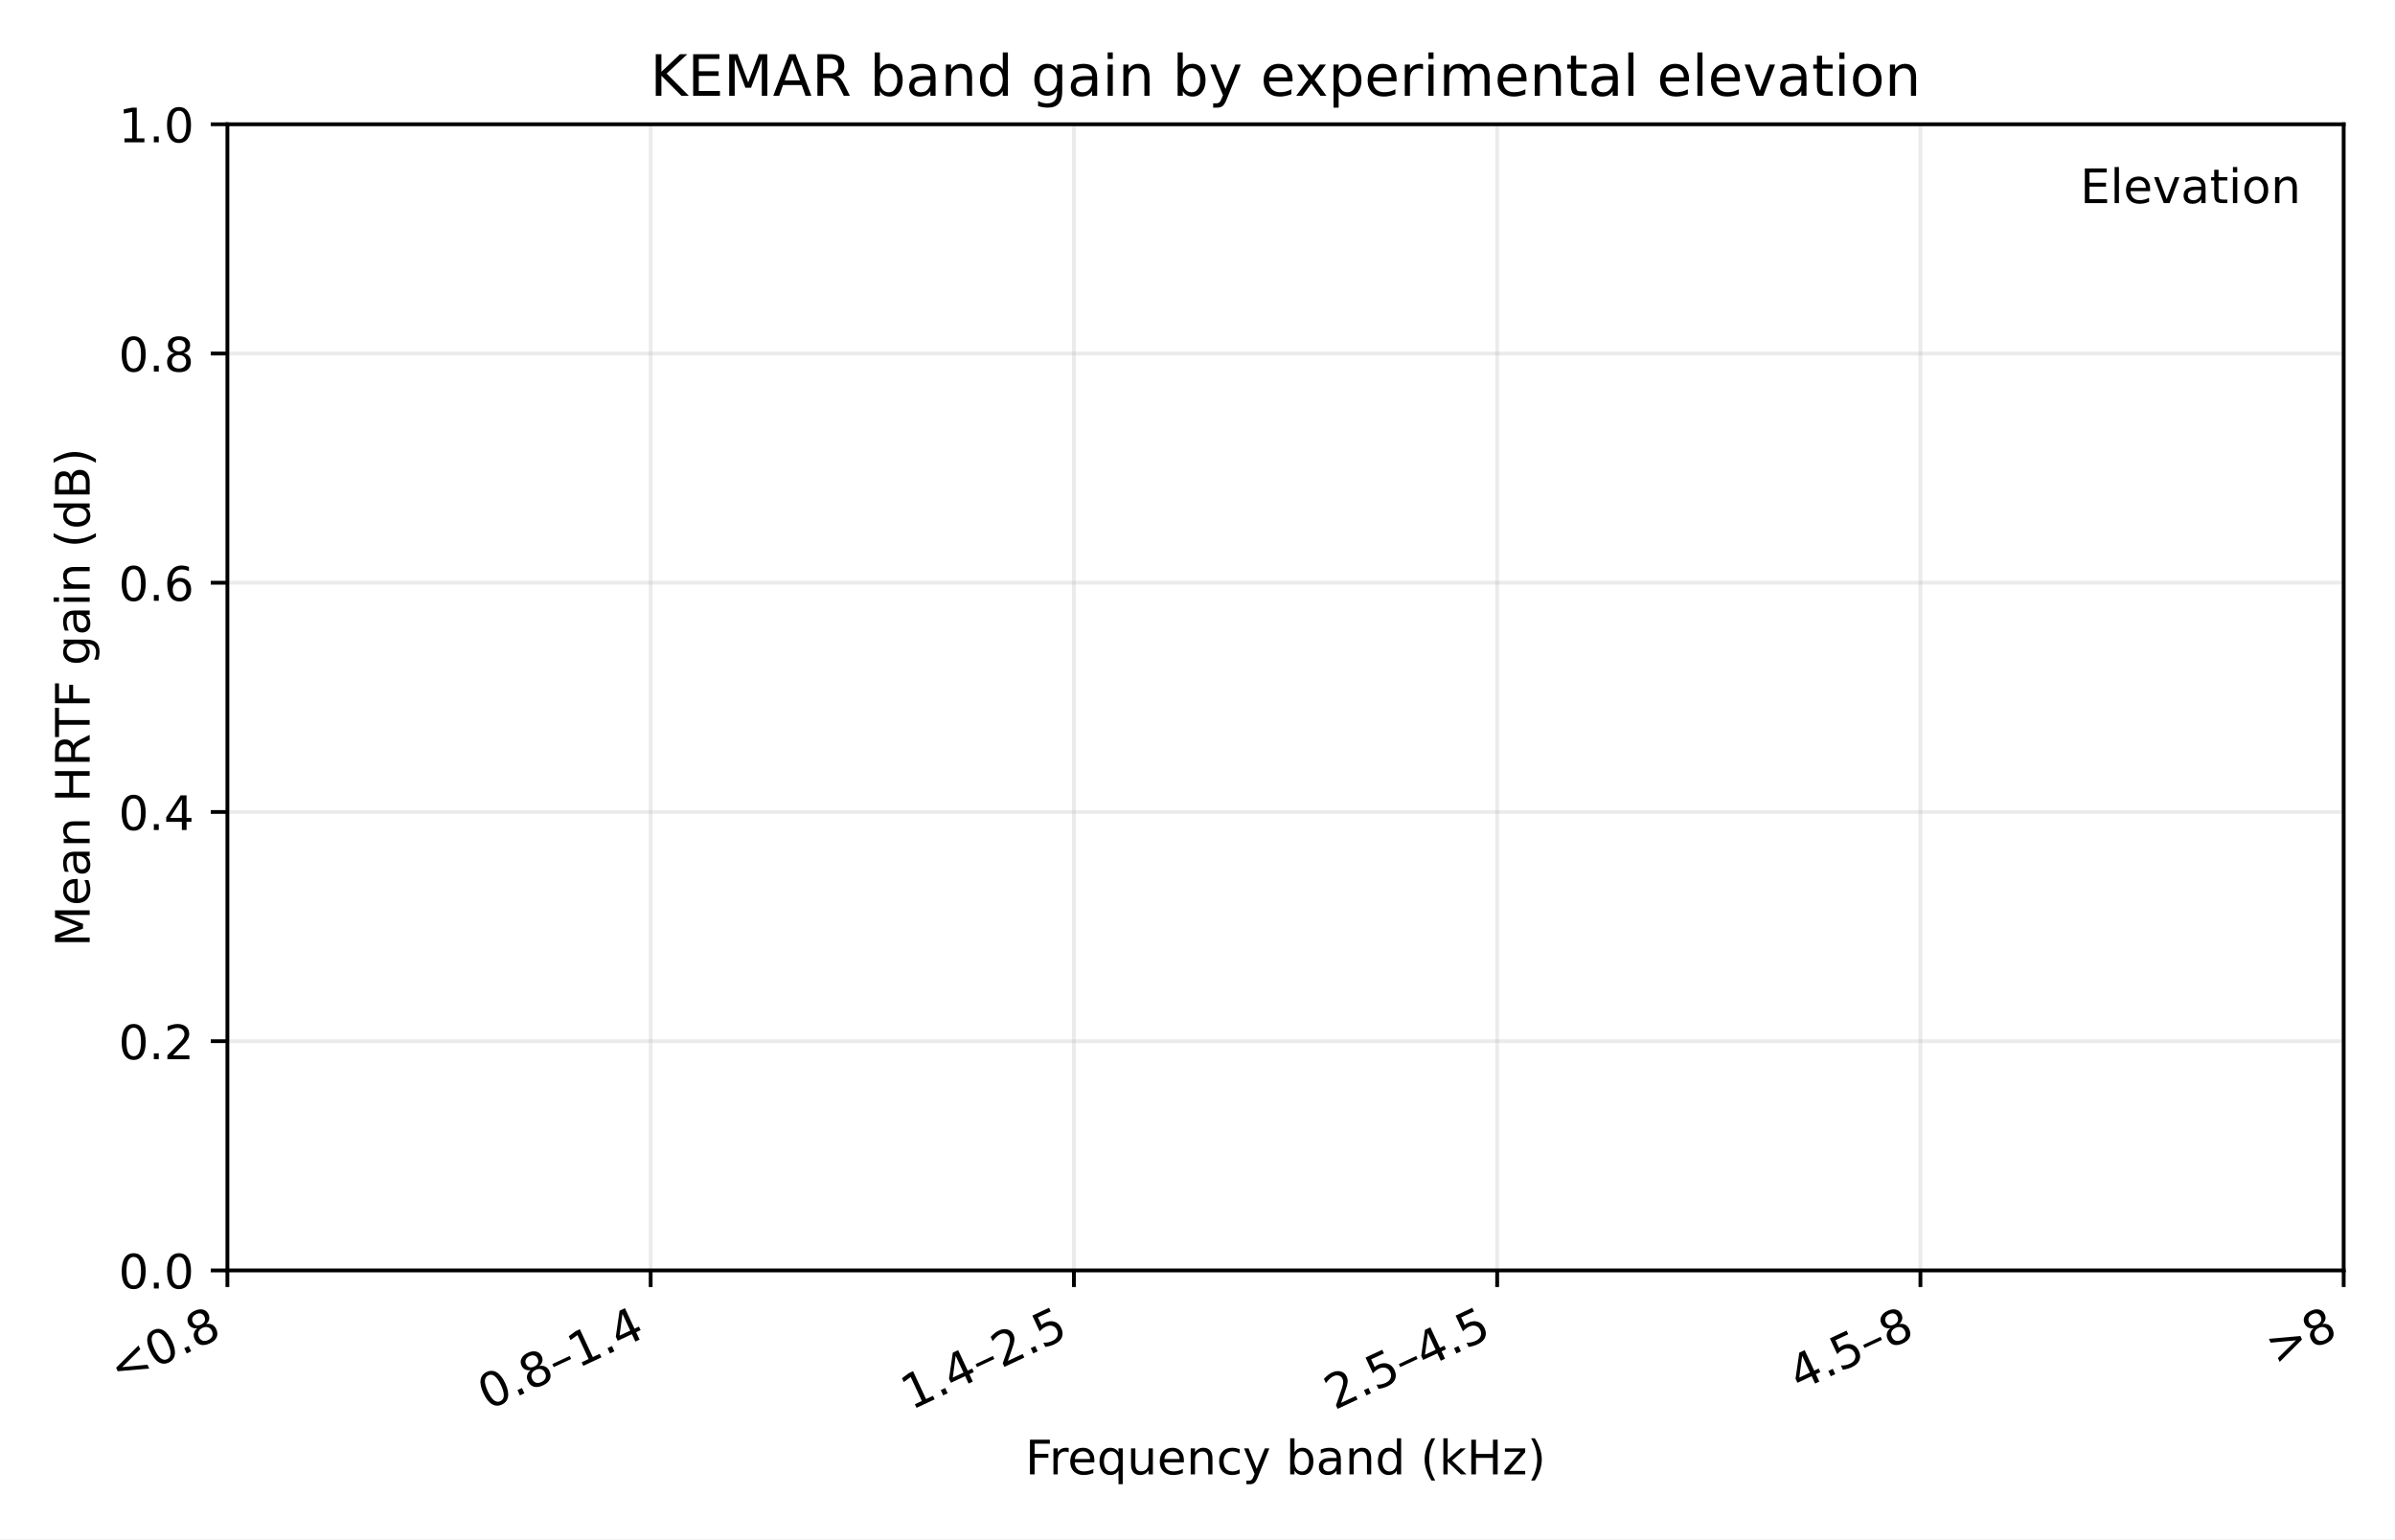
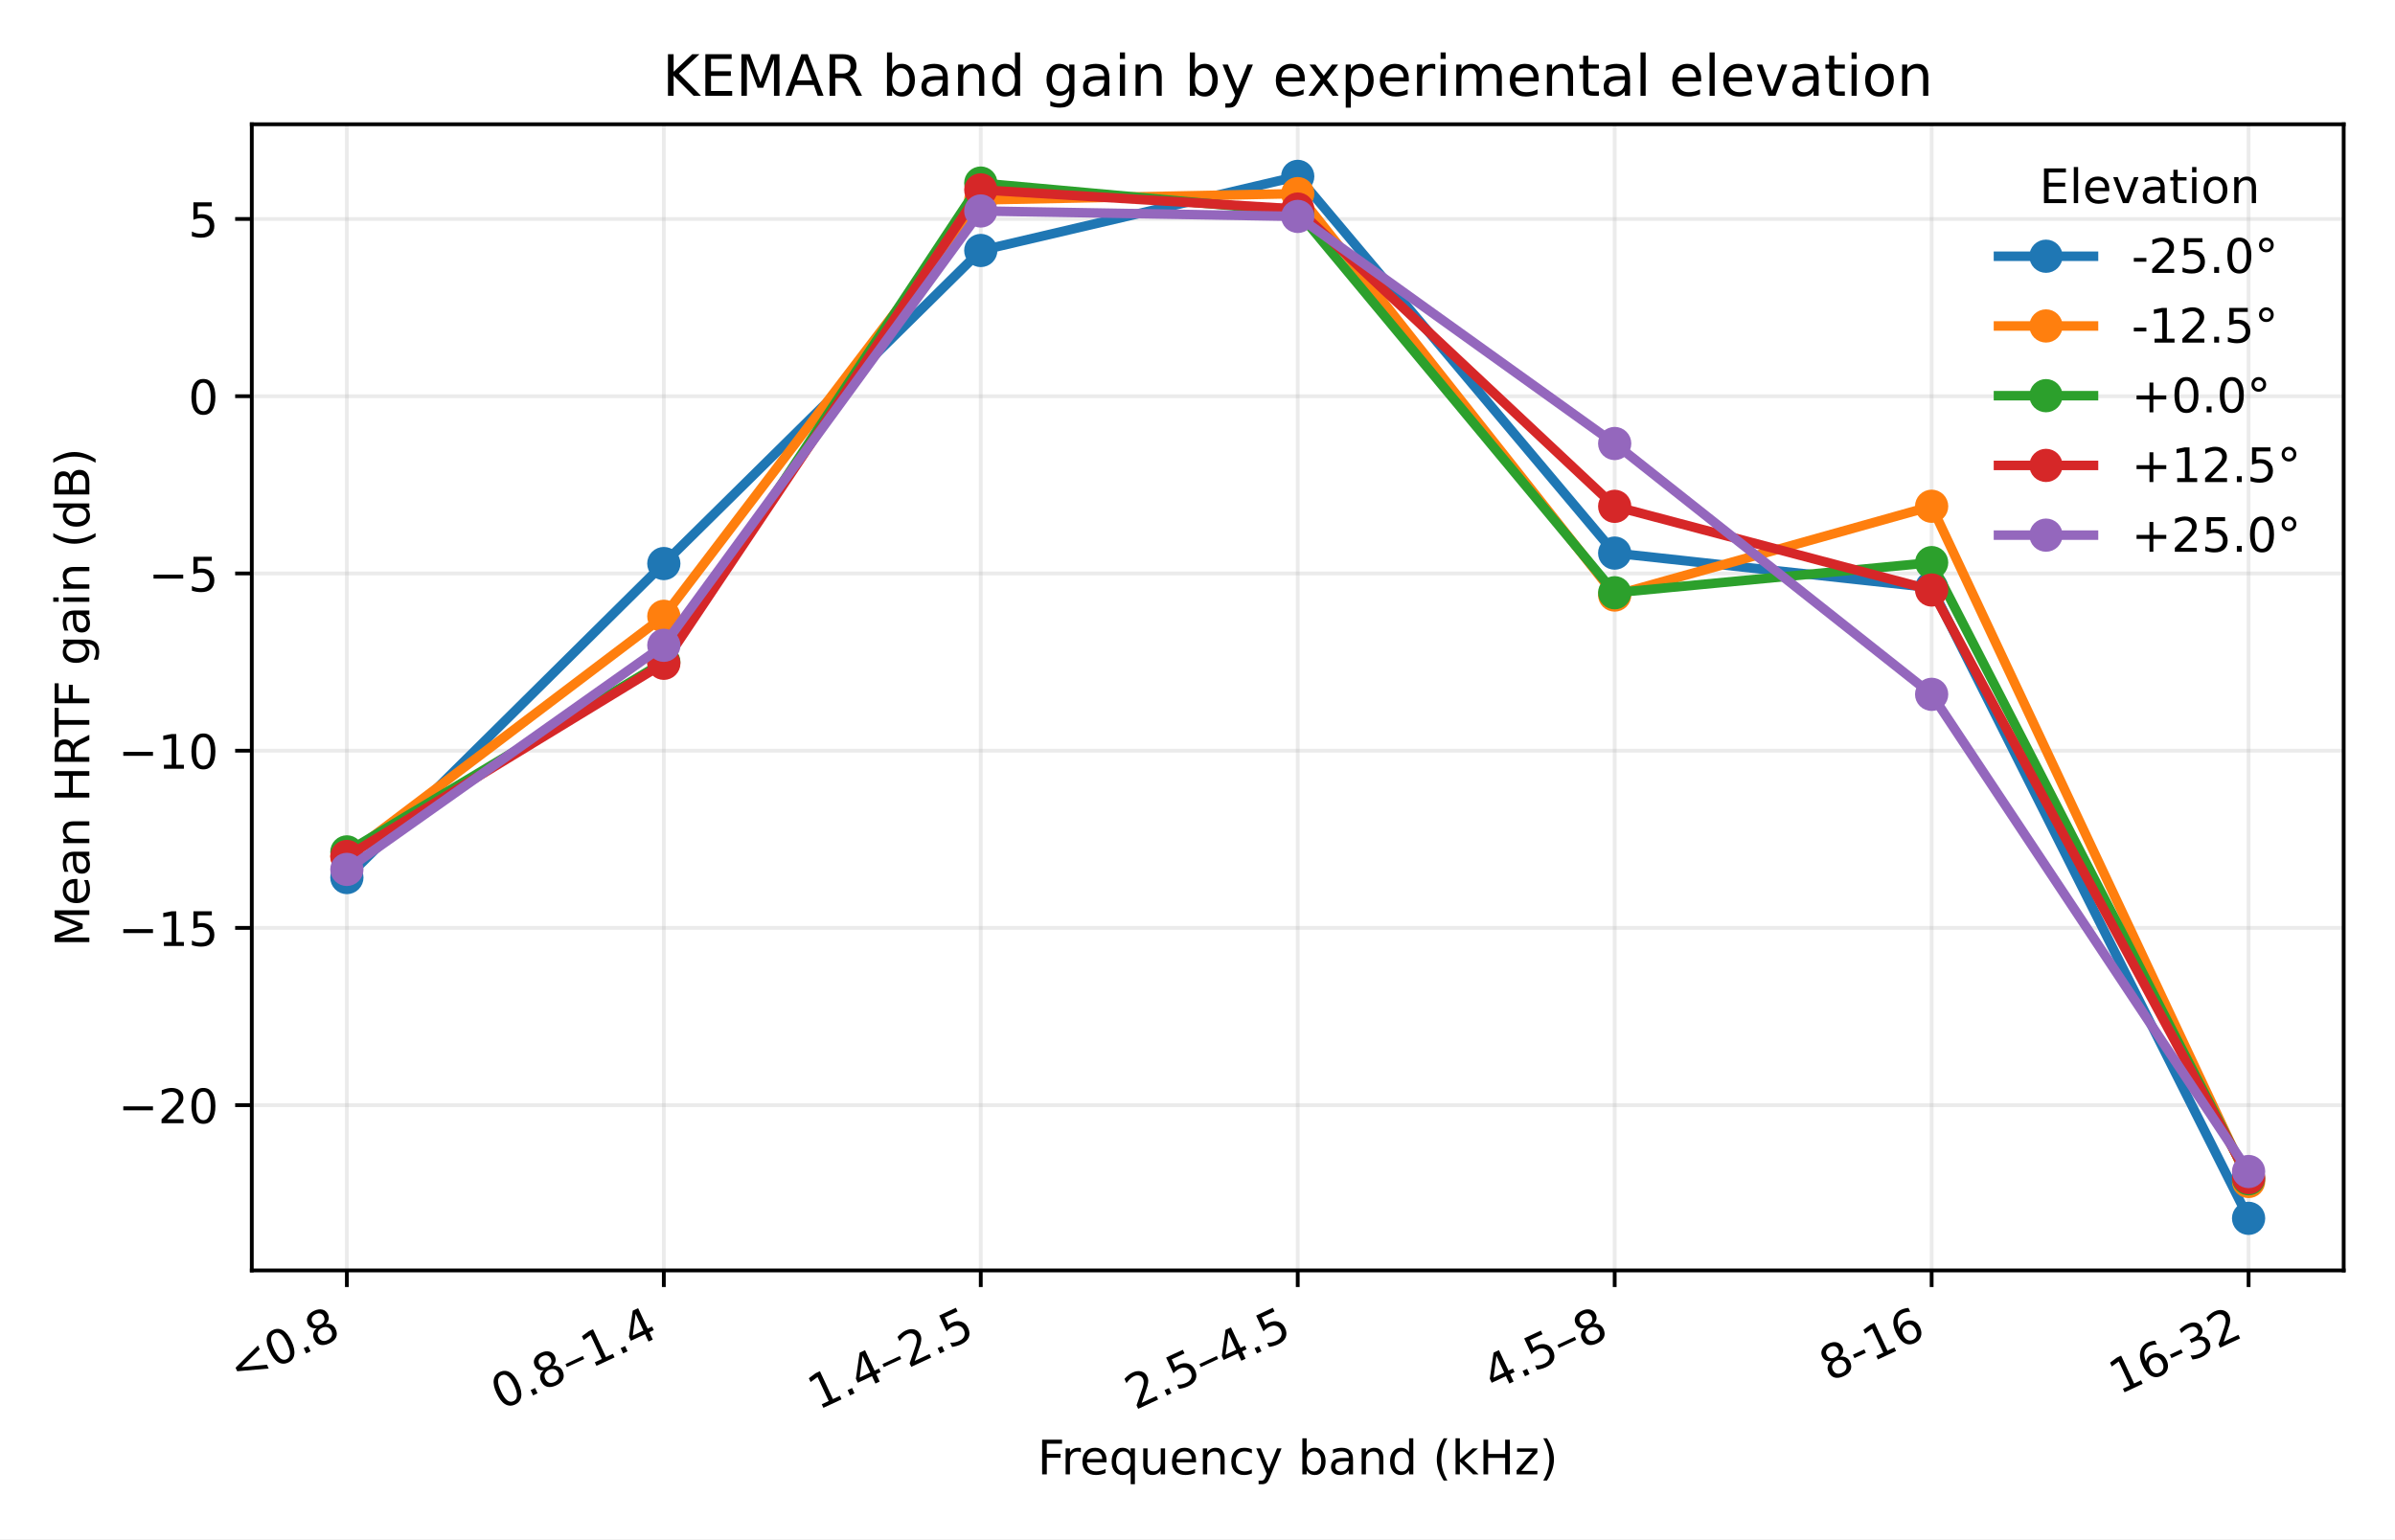
<svg xmlns="http://www.w3.org/2000/svg" xmlns:xlink="http://www.w3.org/1999/xlink" width="504pt" height="324pt" viewBox="0 0 504 324" version="1.1">
  <defs>
    <style type="text/css">*{stroke-linejoin: round; stroke-linecap: butt}</style>
  </defs>
  <g id="figure_1">
    <g id="patch_1">
      <path d="M 0 324  L 504 324  L 504 0  L 0 0  z " style="fill: #ffffff" />
    </g>
    <g id="axes_1">
      <g id="patch_2">
-         <path d="M 47.855 267.428  L 493.2 267.428  L 493.2 26.16  L 47.855 26.16  z " style="fill: #ffffff" />
+         <path d="M 52.985 267.428  L 493.2 267.428  L 493.2 26.16  L 52.985 26.16  z " style="fill: #ffffff" />
      </g>
      <g id="matplotlib.axis_1">
        <g id="xtick_1">
          <g id="line2d_1">
-             <path d="M 47.855 267.428  L 47.855 26.16  " clip-path="url(#pac6cf9b615)" style="fill: none; stroke: #b0b0b0; stroke-opacity: 0.25; stroke-width: 0.8; stroke-linecap: square" />
+             <path d="M 72.995 267.428  L 72.995 26.16  " clip-path="url(#pc856212faf)" style="fill: none; stroke: #b0b0b0; stroke-opacity: 0.25; stroke-width: 0.8; stroke-linecap: square" />
          </g>
          <g id="line2d_2">
            <defs>
-               <path id="me523d41c2f" d="M 0 0  L 0 3.5  " style="stroke: #000000; stroke-width: 0.8" />
+               <path id="m1e1ac21ff1" d="M 0 0  L 0 3.5  " style="stroke: #000000; stroke-width: 0.8" />
            </defs>
            <g>
-               <use xlink:href="#me523d41c2f" x="47.855" y="267.428" style="stroke: #000000; stroke-width: 0.8" />
+               <use xlink:href="#m1e1ac21ff1" x="72.995" y="267.428" style="stroke: #000000; stroke-width: 0.8" />
            </g>
          </g>
          <g id="text_1">
-             <text style="font: 10px 'DejaVu Sans', 'Bitstream Vera Sans', 'Computer Modern Sans Serif', 'Lucida Grande', 'Verdana', 'Geneva', 'Lucid', 'Arial', 'Helvetica', 'Avant Garde', sans-serif" transform="translate(24.96838 291.5767) rotate(-25)">&lt;0.8</text>
+             <text style="font: 10px 'DejaVu Sans', 'Bitstream Vera Sans', 'Computer Modern Sans Serif', 'Lucida Grande', 'Verdana', 'Geneva', 'Lucid', 'Arial', 'Helvetica', 'Avant Garde', sans-serif" transform="translate(50.10816 291.5767) rotate(-25)">&lt;0.8</text>
          </g>
        </g>
        <g id="xtick_2">
          <g id="line2d_3">
-             <path d="M 136.924 267.428  L 136.924 26.16  " clip-path="url(#pac6cf9b615)" style="fill: none; stroke: #b0b0b0; stroke-opacity: 0.25; stroke-width: 0.8; stroke-linecap: square" />
+             <path d="M 139.694 267.428  L 139.694 26.16  " clip-path="url(#pc856212faf)" style="fill: none; stroke: #b0b0b0; stroke-opacity: 0.25; stroke-width: 0.8; stroke-linecap: square" />
          </g>
          <g id="line2d_4">
            <g>
-               <use xlink:href="#me523d41c2f" x="136.924" y="267.428" style="stroke: #000000; stroke-width: 0.8" />
+               <use xlink:href="#m1e1ac21ff1" x="139.694" y="267.428" style="stroke: #000000; stroke-width: 0.8" />
            </g>
          </g>
          <g id="text_2">
-             <text style="font: 10px 'DejaVu Sans', 'Bitstream Vera Sans', 'Computer Modern Sans Serif', 'Lucida Grande', 'Verdana', 'Geneva', 'Lucid', 'Arial', 'Helvetica', 'Avant Garde', sans-serif" transform="translate(102.6873 296.8694) rotate(-25)">0.8–1.4</text>
+             <text style="font: 10px 'DejaVu Sans', 'Bitstream Vera Sans', 'Computer Modern Sans Serif', 'Lucida Grande', 'Verdana', 'Geneva', 'Lucid', 'Arial', 'Helvetica', 'Avant Garde', sans-serif" transform="translate(105.4573 296.8694) rotate(-25)">0.8–1.4</text>
          </g>
        </g>
        <g id="xtick_3">
          <g id="line2d_5">
-             <path d="M 225.993 267.428  L 225.993 26.16  " clip-path="url(#pac6cf9b615)" style="fill: none; stroke: #b0b0b0; stroke-opacity: 0.25; stroke-width: 0.8; stroke-linecap: square" />
+             <path d="M 206.393 267.428  L 206.393 26.16  " clip-path="url(#pc856212faf)" style="fill: none; stroke: #b0b0b0; stroke-opacity: 0.25; stroke-width: 0.8; stroke-linecap: square" />
          </g>
          <g id="line2d_6">
            <g>
-               <use xlink:href="#me523d41c2f" x="225.993" y="267.428" style="stroke: #000000; stroke-width: 0.8" />
+               <use xlink:href="#m1e1ac21ff1" x="206.393" y="267.428" style="stroke: #000000; stroke-width: 0.8" />
            </g>
          </g>
          <g id="text_3">
-             <text style="font: 10px 'DejaVu Sans', 'Bitstream Vera Sans', 'Computer Modern Sans Serif', 'Lucida Grande', 'Verdana', 'Geneva', 'Lucid', 'Arial', 'Helvetica', 'Avant Garde', sans-serif" transform="translate(191.7563 296.8694) rotate(-25)">1.4–2.5</text>
+             <text style="font: 10px 'DejaVu Sans', 'Bitstream Vera Sans', 'Computer Modern Sans Serif', 'Lucida Grande', 'Verdana', 'Geneva', 'Lucid', 'Arial', 'Helvetica', 'Avant Garde', sans-serif" transform="translate(172.1566 296.8694) rotate(-25)">1.4–2.5</text>
          </g>
        </g>
        <g id="xtick_4">
          <g id="line2d_7">
-             <path d="M 315.062 267.428  L 315.062 26.16  " clip-path="url(#pac6cf9b615)" style="fill: none; stroke: #b0b0b0; stroke-opacity: 0.25; stroke-width: 0.8; stroke-linecap: square" />
+             <path d="M 273.092 267.428  L 273.092 26.16  " clip-path="url(#pc856212faf)" style="fill: none; stroke: #b0b0b0; stroke-opacity: 0.25; stroke-width: 0.8; stroke-linecap: square" />
          </g>
          <g id="line2d_8">
            <g>
-               <use xlink:href="#me523d41c2f" x="315.062" y="267.428" style="stroke: #000000; stroke-width: 0.8" />
+               <use xlink:href="#m1e1ac21ff1" x="273.092" y="267.428" style="stroke: #000000; stroke-width: 0.8" />
            </g>
          </g>
          <g id="text_4">
-             <text style="font: 10px 'DejaVu Sans', 'Bitstream Vera Sans', 'Computer Modern Sans Serif', 'Lucida Grande', 'Verdana', 'Geneva', 'Lucid', 'Arial', 'Helvetica', 'Avant Garde', sans-serif" transform="translate(280.8253 296.8694) rotate(-25)">2.5–4.5</text>
+             <text style="font: 10px 'DejaVu Sans', 'Bitstream Vera Sans', 'Computer Modern Sans Serif', 'Lucida Grande', 'Verdana', 'Geneva', 'Lucid', 'Arial', 'Helvetica', 'Avant Garde', sans-serif" transform="translate(238.8558 296.8694) rotate(-25)">2.5–4.5</text>
          </g>
        </g>
        <g id="xtick_5">
          <g id="line2d_9">
-             <path d="M 404.131 267.428  L 404.131 26.16  " clip-path="url(#pac6cf9b615)" style="fill: none; stroke: #b0b0b0; stroke-opacity: 0.25; stroke-width: 0.8; stroke-linecap: square" />
+             <path d="M 339.792 267.428  L 339.792 26.16  " clip-path="url(#pc856212faf)" style="fill: none; stroke: #b0b0b0; stroke-opacity: 0.25; stroke-width: 0.8; stroke-linecap: square" />
          </g>
          <g id="line2d_10">
            <g>
-               <use xlink:href="#me523d41c2f" x="404.131" y="267.428" style="stroke: #000000; stroke-width: 0.8" />
+               <use xlink:href="#m1e1ac21ff1" x="339.792" y="267.428" style="stroke: #000000; stroke-width: 0.8" />
            </g>
          </g>
          <g id="text_5">
-             <text style="font: 10px 'DejaVu Sans', 'Bitstream Vera Sans', 'Computer Modern Sans Serif', 'Lucida Grande', 'Verdana', 'Geneva', 'Lucid', 'Arial', 'Helvetica', 'Avant Garde', sans-serif" transform="translate(378.541 292.8373) rotate(-25)">4.5–8</text>
+             <text style="font: 10px 'DejaVu Sans', 'Bitstream Vera Sans', 'Computer Modern Sans Serif', 'Lucida Grande', 'Verdana', 'Geneva', 'Lucid', 'Arial', 'Helvetica', 'Avant Garde', sans-serif" transform="translate(314.2018 292.8373) rotate(-25)">4.5–8</text>
          </g>
        </g>
        <g id="xtick_6">
          <g id="line2d_11">
-             <path d="M 493.2 267.428  L 493.2 26.16  " clip-path="url(#pac6cf9b615)" style="fill: none; stroke: #b0b0b0; stroke-opacity: 0.25; stroke-width: 0.8; stroke-linecap: square" />
+             <path d="M 406.491 267.428  L 406.491 26.16  " clip-path="url(#pc856212faf)" style="fill: none; stroke: #b0b0b0; stroke-opacity: 0.25; stroke-width: 0.8; stroke-linecap: square" />
          </g>
          <g id="line2d_12">
            <g>
-               <use xlink:href="#me523d41c2f" x="493.2" y="267.428" style="stroke: #000000; stroke-width: 0.8" />
+               <use xlink:href="#m1e1ac21ff1" x="406.491" y="267.428" style="stroke: #000000; stroke-width: 0.8" />
            </g>
          </g>
          <g id="text_6">
-             <text style="font: 10px 'DejaVu Sans', 'Bitstream Vera Sans', 'Computer Modern Sans Serif', 'Lucida Grande', 'Verdana', 'Geneva', 'Lucid', 'Arial', 'Helvetica', 'Avant Garde', sans-serif" transform="translate(478.9601 287.5447) rotate(-25)">&gt;8</text>
-           </g>
-         </g>
-         <g id="text_7">
-           <text style="font: 10px 'DejaVu Sans', 'Bitstream Vera Sans', 'Computer Modern Sans Serif', 'Lucida Grande', 'Verdana', 'Geneva', 'Lucid', 'Arial', 'Helvetica', 'Avant Garde', sans-serif; text-anchor: middle" x="270.527" y="310.353" transform="rotate(-0 270.5275 310.3526)">Frequency band (kHz)</text>
+             <text style="font: 10px 'DejaVu Sans', 'Bitstream Vera Sans', 'Computer Modern Sans Serif', 'Lucida Grande', 'Verdana', 'Geneva', 'Lucid', 'Arial', 'Helvetica', 'Avant Garde', sans-serif" transform="translate(385.0431 290.9058) rotate(-25)">8-16</text>
+           </g>
+         </g>
+         <g id="xtick_7">
+           <g id="line2d_13">
+             <path d="M 473.19 267.428  L 473.19 26.16  " clip-path="url(#pc856212faf)" style="fill: none; stroke: #b0b0b0; stroke-opacity: 0.25; stroke-width: 0.8; stroke-linecap: square" />
+           </g>
+           <g id="line2d_14">
+             <g>
+               <use xlink:href="#m1e1ac21ff1" x="473.19" y="267.428" style="stroke: #000000; stroke-width: 0.8" />
+             </g>
+           </g>
+           <g id="text_7">
+             <text style="font: 10px 'DejaVu Sans', 'Bitstream Vera Sans', 'Computer Modern Sans Serif', 'Lucida Grande', 'Verdana', 'Geneva', 'Lucid', 'Arial', 'Helvetica', 'Avant Garde', sans-serif" transform="translate(445.976 293.5947) rotate(-25)">16-32</text>
+           </g>
+         </g>
+         <g id="text_8">
+           <text style="font: 10px 'DejaVu Sans', 'Bitstream Vera Sans', 'Computer Modern Sans Serif', 'Lucida Grande', 'Verdana', 'Geneva', 'Lucid', 'Arial', 'Helvetica', 'Avant Garde', sans-serif; text-anchor: middle" x="273.092" y="310.353" transform="rotate(-0 273.0925 310.3526)">Frequency band (kHz)</text>
        </g>
      </g>
      <g id="matplotlib.axis_2">
        <g id="ytick_1">
-           <g id="line2d_13">
-             <path d="M 47.855 267.428  L 493.2 267.428  " clip-path="url(#pac6cf9b615)" style="fill: none; stroke: #b0b0b0; stroke-opacity: 0.25; stroke-width: 0.8; stroke-linecap: square" />
-           </g>
-           <g id="line2d_14">
+           <g id="line2d_15">
+             <path d="M 52.985 232.634  L 493.2 232.634  " clip-path="url(#pc856212faf)" style="fill: none; stroke: #b0b0b0; stroke-opacity: 0.25; stroke-width: 0.8; stroke-linecap: square" />
+           </g>
+           <g id="line2d_16">
            <defs>
-               <path id="mc8d2e35483" d="M 0 0  L -3.5 0  " style="stroke: #000000; stroke-width: 0.8" />
+               <path id="md968b805ac" d="M 0 0  L -3.5 0  " style="stroke: #000000; stroke-width: 0.8" />
            </defs>
            <g>
-               <use xlink:href="#mc8d2e35483" x="47.855" y="267.428" style="stroke: #000000; stroke-width: 0.8" />
-             </g>
-           </g>
-           <g id="text_8">
-             <text style="font: 10px 'DejaVu Sans', 'Bitstream Vera Sans', 'Computer Modern Sans Serif', 'Lucida Grande', 'Verdana', 'Geneva', 'Lucid', 'Arial', 'Helvetica', 'Avant Garde', sans-serif; text-anchor: end" x="40.855" y="271.227" transform="rotate(-0 40.855 271.2271)">0.0</text>
+               <use xlink:href="#md968b805ac" x="52.985" y="232.634" style="stroke: #000000; stroke-width: 0.8" />
+             </g>
+           </g>
+           <g id="text_9">
+             <text style="font: 10px 'DejaVu Sans', 'Bitstream Vera Sans', 'Computer Modern Sans Serif', 'Lucida Grande', 'Verdana', 'Geneva', 'Lucid', 'Arial', 'Helvetica', 'Avant Garde', sans-serif; text-anchor: end" x="45.985" y="236.433" transform="rotate(-0 45.985 236.4328)">−20</text>
          </g>
        </g>
        <g id="ytick_2">
-           <g id="line2d_15">
-             <path d="M 47.855 219.174  L 493.2 219.174  " clip-path="url(#pac6cf9b615)" style="fill: none; stroke: #b0b0b0; stroke-opacity: 0.25; stroke-width: 0.8; stroke-linecap: square" />
-           </g>
-           <g id="line2d_16">
-             <g>
-               <use xlink:href="#mc8d2e35483" x="47.855" y="219.174" style="stroke: #000000; stroke-width: 0.8" />
-             </g>
-           </g>
-           <g id="text_9">
-             <text style="font: 10px 'DejaVu Sans', 'Bitstream Vera Sans', 'Computer Modern Sans Serif', 'Lucida Grande', 'Verdana', 'Geneva', 'Lucid', 'Arial', 'Helvetica', 'Avant Garde', sans-serif; text-anchor: end" x="40.855" y="222.973" transform="rotate(-0 40.855 222.9735)">0.2</text>
+           <g id="line2d_17">
+             <path d="M 52.985 195.326  L 493.2 195.326  " clip-path="url(#pc856212faf)" style="fill: none; stroke: #b0b0b0; stroke-opacity: 0.25; stroke-width: 0.8; stroke-linecap: square" />
+           </g>
+           <g id="line2d_18">
+             <g>
+               <use xlink:href="#md968b805ac" x="52.985" y="195.326" style="stroke: #000000; stroke-width: 0.8" />
+             </g>
+           </g>
+           <g id="text_10">
+             <text style="font: 10px 'DejaVu Sans', 'Bitstream Vera Sans', 'Computer Modern Sans Serif', 'Lucida Grande', 'Verdana', 'Geneva', 'Lucid', 'Arial', 'Helvetica', 'Avant Garde', sans-serif; text-anchor: end" x="45.985" y="199.125" transform="rotate(-0 45.985 199.1251)">−15</text>
          </g>
        </g>
        <g id="ytick_3">
-           <g id="line2d_17">
-             <path d="M 47.855 170.921  L 493.2 170.921  " clip-path="url(#pac6cf9b615)" style="fill: none; stroke: #b0b0b0; stroke-opacity: 0.25; stroke-width: 0.8; stroke-linecap: square" />
-           </g>
-           <g id="line2d_18">
-             <g>
-               <use xlink:href="#mc8d2e35483" x="47.855" y="170.921" style="stroke: #000000; stroke-width: 0.8" />
-             </g>
-           </g>
-           <g id="text_10">
-             <text style="font: 10px 'DejaVu Sans', 'Bitstream Vera Sans', 'Computer Modern Sans Serif', 'Lucida Grande', 'Verdana', 'Geneva', 'Lucid', 'Arial', 'Helvetica', 'Avant Garde', sans-serif; text-anchor: end" x="40.855" y="174.72" transform="rotate(-0 40.855 174.7199)">0.4</text>
+           <g id="line2d_19">
+             <path d="M 52.985 158.018  L 493.2 158.018  " clip-path="url(#pc856212faf)" style="fill: none; stroke: #b0b0b0; stroke-opacity: 0.25; stroke-width: 0.8; stroke-linecap: square" />
+           </g>
+           <g id="line2d_20">
+             <g>
+               <use xlink:href="#md968b805ac" x="52.985" y="158.018" style="stroke: #000000; stroke-width: 0.8" />
+             </g>
+           </g>
+           <g id="text_11">
+             <text style="font: 10px 'DejaVu Sans', 'Bitstream Vera Sans', 'Computer Modern Sans Serif', 'Lucida Grande', 'Verdana', 'Geneva', 'Lucid', 'Arial', 'Helvetica', 'Avant Garde', sans-serif; text-anchor: end" x="45.985" y="161.817" transform="rotate(-0 45.985 161.8175)">−10</text>
          </g>
        </g>
        <g id="ytick_4">
-           <g id="line2d_19">
-             <path d="M 47.855 122.667  L 493.2 122.667  " clip-path="url(#pac6cf9b615)" style="fill: none; stroke: #b0b0b0; stroke-opacity: 0.25; stroke-width: 0.8; stroke-linecap: square" />
-           </g>
-           <g id="line2d_20">
-             <g>
-               <use xlink:href="#mc8d2e35483" x="47.855" y="122.667" style="stroke: #000000; stroke-width: 0.8" />
-             </g>
-           </g>
-           <g id="text_11">
-             <text style="font: 10px 'DejaVu Sans', 'Bitstream Vera Sans', 'Computer Modern Sans Serif', 'Lucida Grande', 'Verdana', 'Geneva', 'Lucid', 'Arial', 'Helvetica', 'Avant Garde', sans-serif; text-anchor: end" x="40.855" y="126.466" transform="rotate(-0 40.855 126.4664)">0.6</text>
+           <g id="line2d_21">
+             <path d="M 52.985 120.711  L 493.2 120.711  " clip-path="url(#pc856212faf)" style="fill: none; stroke: #b0b0b0; stroke-opacity: 0.25; stroke-width: 0.8; stroke-linecap: square" />
+           </g>
+           <g id="line2d_22">
+             <g>
+               <use xlink:href="#md968b805ac" x="52.985" y="120.711" style="stroke: #000000; stroke-width: 0.8" />
+             </g>
+           </g>
+           <g id="text_12">
+             <text style="font: 10px 'DejaVu Sans', 'Bitstream Vera Sans', 'Computer Modern Sans Serif', 'Lucida Grande', 'Verdana', 'Geneva', 'Lucid', 'Arial', 'Helvetica', 'Avant Garde', sans-serif; text-anchor: end" x="45.985" y="124.51" transform="rotate(-0 45.985 124.5099)">−5</text>
          </g>
        </g>
        <g id="ytick_5">
-           <g id="line2d_21">
-             <path d="M 47.855 74.414  L 493.2 74.414  " clip-path="url(#pac6cf9b615)" style="fill: none; stroke: #b0b0b0; stroke-opacity: 0.25; stroke-width: 0.8; stroke-linecap: square" />
-           </g>
-           <g id="line2d_22">
-             <g>
-               <use xlink:href="#mc8d2e35483" x="47.855" y="74.414" style="stroke: #000000; stroke-width: 0.8" />
-             </g>
-           </g>
-           <g id="text_12">
-             <text style="font: 10px 'DejaVu Sans', 'Bitstream Vera Sans', 'Computer Modern Sans Serif', 'Lucida Grande', 'Verdana', 'Geneva', 'Lucid', 'Arial', 'Helvetica', 'Avant Garde', sans-serif; text-anchor: end" x="40.855" y="78.213" transform="rotate(-0 40.855 78.21279)">0.8</text>
+           <g id="line2d_23">
+             <path d="M 52.985 83.403  L 493.2 83.403  " clip-path="url(#pc856212faf)" style="fill: none; stroke: #b0b0b0; stroke-opacity: 0.25; stroke-width: 0.8; stroke-linecap: square" />
+           </g>
+           <g id="line2d_24">
+             <g>
+               <use xlink:href="#md968b805ac" x="52.985" y="83.403" style="stroke: #000000; stroke-width: 0.8" />
+             </g>
+           </g>
+           <g id="text_13">
+             <text style="font: 10px 'DejaVu Sans', 'Bitstream Vera Sans', 'Computer Modern Sans Serif', 'Lucida Grande', 'Verdana', 'Geneva', 'Lucid', 'Arial', 'Helvetica', 'Avant Garde', sans-serif; text-anchor: end" x="45.985" y="87.202" transform="rotate(-0 45.985 87.20222)">0</text>
          </g>
        </g>
        <g id="ytick_6">
-           <g id="line2d_23">
-             <path d="M 47.855 26.16  L 493.2 26.16  " clip-path="url(#pac6cf9b615)" style="fill: none; stroke: #b0b0b0; stroke-opacity: 0.25; stroke-width: 0.8; stroke-linecap: square" />
-           </g>
-           <g id="line2d_24">
-             <g>
-               <use xlink:href="#mc8d2e35483" x="47.855" y="26.16" style="stroke: #000000; stroke-width: 0.8" />
-             </g>
-           </g>
-           <g id="text_13">
-             <text style="font: 10px 'DejaVu Sans', 'Bitstream Vera Sans', 'Computer Modern Sans Serif', 'Lucida Grande', 'Verdana', 'Geneva', 'Lucid', 'Arial', 'Helvetica', 'Avant Garde', sans-serif; text-anchor: end" x="40.855" y="29.959" transform="rotate(-0 40.855 29.95922)">1.0</text>
-           </g>
-         </g>
-         <g id="text_14">
-           <text style="font: 10px 'DejaVu Sans', 'Bitstream Vera Sans', 'Computer Modern Sans Serif', 'Lucida Grande', 'Verdana', 'Geneva', 'Lucid', 'Arial', 'Helvetica', 'Avant Garde', sans-serif; text-anchor: middle" x="18.872" y="146.794" transform="rotate(-90 18.87219 146.7939)">Mean HRTF gain (dB)</text>
+           <g id="line2d_25">
+             <path d="M 52.985 46.095  L 493.2 46.095  " clip-path="url(#pc856212faf)" style="fill: none; stroke: #b0b0b0; stroke-opacity: 0.25; stroke-width: 0.8; stroke-linecap: square" />
+           </g>
+           <g id="line2d_26">
+             <g>
+               <use xlink:href="#md968b805ac" x="52.985" y="46.095" style="stroke: #000000; stroke-width: 0.8" />
+             </g>
+           </g>
+           <g id="text_14">
+             <text style="font: 10px 'DejaVu Sans', 'Bitstream Vera Sans', 'Computer Modern Sans Serif', 'Lucida Grande', 'Verdana', 'Geneva', 'Lucid', 'Arial', 'Helvetica', 'Avant Garde', sans-serif; text-anchor: end" x="45.985" y="49.895" transform="rotate(-0 45.985 49.89459)">5</text>
+           </g>
+         </g>
+         <g id="text_15">
+           <text style="font: 10px 'DejaVu Sans', 'Bitstream Vera Sans', 'Computer Modern Sans Serif', 'Lucida Grande', 'Verdana', 'Geneva', 'Lucid', 'Arial', 'Helvetica', 'Avant Garde', sans-serif; text-anchor: middle" x="18.801" y="146.794" transform="rotate(-90 18.80063 146.7939)">Mean HRTF gain (dB)</text>
+         </g>
+       </g>
+       <g id="line2d_27">
+         <path d="M 72.995 184.726  L 139.694 118.63  L 206.393 52.728  L 273.092 37.127  L 339.792 116.429  L 406.491 123.704  L 473.19 256.461  " clip-path="url(#pc856212faf)" style="fill: none; stroke: #1f77b4; stroke-width: 2; stroke-linecap: square" />
+         <defs>
+           <path id="mcd6437b3c5" d="M 0 3  C 0.796 3 1.559 2.684 2.121 2.121  C 2.684 1.559 3 0.796 3 0  C 3 -0.796 2.684 -1.559 2.121 -2.121  C 1.559 -2.684 0.796 -3 0 -3  C -0.796 -3 -1.559 -2.684 -2.121 -2.121  C -2.684 -1.559 -3 -0.796 -3 0  C -3 0.796 -2.684 1.559 -2.121 2.121  C -1.559 2.684 -0.796 3 0 3  z " style="stroke: #1f77b4" />
+         </defs>
+         <g clip-path="url(#pc856212faf)">
+           <use xlink:href="#mcd6437b3c5" x="72.995" y="184.726" style="fill: #1f77b4; stroke: #1f77b4" />
+           <use xlink:href="#mcd6437b3c5" x="139.694" y="118.63" style="fill: #1f77b4; stroke: #1f77b4" />
+           <use xlink:href="#mcd6437b3c5" x="206.393" y="52.728" style="fill: #1f77b4; stroke: #1f77b4" />
+           <use xlink:href="#mcd6437b3c5" x="273.092" y="37.127" style="fill: #1f77b4; stroke: #1f77b4" />
+           <use xlink:href="#mcd6437b3c5" x="339.792" y="116.429" style="fill: #1f77b4; stroke: #1f77b4" />
+           <use xlink:href="#mcd6437b3c5" x="406.491" y="123.704" style="fill: #1f77b4; stroke: #1f77b4" />
+           <use xlink:href="#mcd6437b3c5" x="473.19" y="256.461" style="fill: #1f77b4; stroke: #1f77b4" />
+         </g>
+       </g>
+       <g id="line2d_28">
+         <path d="M 72.995 180.204  L 139.694 129.735  L 206.393 42.081  L 273.092 40.759  L 339.792 125.258  L 406.491 106.57  L 473.19 248.702  " clip-path="url(#pc856212faf)" style="fill: none; stroke: #ff7f0e; stroke-width: 2; stroke-linecap: square" />
+         <defs>
+           <path id="md2e697997c" d="M 0 3  C 0.796 3 1.559 2.684 2.121 2.121  C 2.684 1.559 3 0.796 3 0  C 3 -0.796 2.684 -1.559 2.121 -2.121  C 1.559 -2.684 0.796 -3 0 -3  C -0.796 -3 -1.559 -2.684 -2.121 -2.121  C -2.684 -1.559 -3 -0.796 -3 0  C -3 0.796 -2.684 1.559 -2.121 2.121  C -1.559 2.684 -0.796 3 0 3  z " style="stroke: #ff7f0e" />
+         </defs>
+         <g clip-path="url(#pc856212faf)">
+           <use xlink:href="#md2e697997c" x="72.995" y="180.204" style="fill: #ff7f0e; stroke: #ff7f0e" />
+           <use xlink:href="#md2e697997c" x="139.694" y="129.735" style="fill: #ff7f0e; stroke: #ff7f0e" />
+           <use xlink:href="#md2e697997c" x="206.393" y="42.081" style="fill: #ff7f0e; stroke: #ff7f0e" />
+           <use xlink:href="#md2e697997c" x="273.092" y="40.759" style="fill: #ff7f0e; stroke: #ff7f0e" />
+           <use xlink:href="#md2e697997c" x="339.792" y="125.258" style="fill: #ff7f0e; stroke: #ff7f0e" />
+           <use xlink:href="#md2e697997c" x="406.491" y="106.57" style="fill: #ff7f0e; stroke: #ff7f0e" />
+           <use xlink:href="#md2e697997c" x="473.19" y="248.702" style="fill: #ff7f0e; stroke: #ff7f0e" />
+         </g>
+       </g>
+       <g id="line2d_29">
+         <path d="M 72.995 179.325  L 139.694 139.332  L 206.393 38.537  L 273.092 44.554  L 339.792 124.773  L 406.491 118.432  L 473.19 248.135  " clip-path="url(#pc856212faf)" style="fill: none; stroke: #2ca02c; stroke-width: 2; stroke-linecap: square" />
+         <defs>
+           <path id="mce7ba1c890" d="M 0 3  C 0.796 3 1.559 2.684 2.121 2.121  C 2.684 1.559 3 0.796 3 0  C 3 -0.796 2.684 -1.559 2.121 -2.121  C 1.559 -2.684 0.796 -3 0 -3  C -0.796 -3 -1.559 -2.684 -2.121 -2.121  C -2.684 -1.559 -3 -0.796 -3 0  C -3 0.796 -2.684 1.559 -2.121 2.121  C -1.559 2.684 -0.796 3 0 3  z " style="stroke: #2ca02c" />
+         </defs>
+         <g clip-path="url(#pc856212faf)">
+           <use xlink:href="#mce7ba1c890" x="72.995" y="179.325" style="fill: #2ca02c; stroke: #2ca02c" />
+           <use xlink:href="#mce7ba1c890" x="139.694" y="139.332" style="fill: #2ca02c; stroke: #2ca02c" />
+           <use xlink:href="#mce7ba1c890" x="206.393" y="38.537" style="fill: #2ca02c; stroke: #2ca02c" />
+           <use xlink:href="#mce7ba1c890" x="273.092" y="44.554" style="fill: #2ca02c; stroke: #2ca02c" />
+           <use xlink:href="#mce7ba1c890" x="339.792" y="124.773" style="fill: #2ca02c; stroke: #2ca02c" />
+           <use xlink:href="#mce7ba1c890" x="406.491" y="118.432" style="fill: #2ca02c; stroke: #2ca02c" />
+           <use xlink:href="#mce7ba1c890" x="473.19" y="248.135" style="fill: #2ca02c; stroke: #2ca02c" />
+         </g>
+       </g>
+       <g id="line2d_30">
+         <path d="M 72.995 180.292  L 139.694 139.627  L 206.393 39.967  L 273.092 44.008  L 339.792 106.588  L 406.491 124.197  L 473.19 247.888  " clip-path="url(#pc856212faf)" style="fill: none; stroke: #d62728; stroke-width: 2; stroke-linecap: square" />
+         <defs>
+           <path id="m1cb18c4b7a" d="M 0 3  C 0.796 3 1.559 2.684 2.121 2.121  C 2.684 1.559 3 0.796 3 0  C 3 -0.796 2.684 -1.559 2.121 -2.121  C 1.559 -2.684 0.796 -3 0 -3  C -0.796 -3 -1.559 -2.684 -2.121 -2.121  C -2.684 -1.559 -3 -0.796 -3 0  C -3 0.796 -2.684 1.559 -2.121 2.121  C -1.559 2.684 -0.796 3 0 3  z " style="stroke: #d62728" />
+         </defs>
+         <g clip-path="url(#pc856212faf)">
+           <use xlink:href="#m1cb18c4b7a" x="72.995" y="180.292" style="fill: #d62728; stroke: #d62728" />
+           <use xlink:href="#m1cb18c4b7a" x="139.694" y="139.627" style="fill: #d62728; stroke: #d62728" />
+           <use xlink:href="#m1cb18c4b7a" x="206.393" y="39.967" style="fill: #d62728; stroke: #d62728" />
+           <use xlink:href="#m1cb18c4b7a" x="273.092" y="44.008" style="fill: #d62728; stroke: #d62728" />
+           <use xlink:href="#m1cb18c4b7a" x="339.792" y="106.588" style="fill: #d62728; stroke: #d62728" />
+           <use xlink:href="#m1cb18c4b7a" x="406.491" y="124.197" style="fill: #d62728; stroke: #d62728" />
+           <use xlink:href="#m1cb18c4b7a" x="473.19" y="247.888" style="fill: #d62728; stroke: #d62728" />
+         </g>
+       </g>
+       <g id="line2d_31">
+         <path d="M 72.995 183.013  L 139.694 135.836  L 206.393 44.411  L 273.092 45.557  L 339.792 93.36  L 406.491 146.158  L 473.19 246.605  " clip-path="url(#pc856212faf)" style="fill: none; stroke: #9467bd; stroke-width: 2; stroke-linecap: square" />
+         <defs>
+           <path id="mded01d0a8a" d="M 0 3  C 0.796 3 1.559 2.684 2.121 2.121  C 2.684 1.559 3 0.796 3 0  C 3 -0.796 2.684 -1.559 2.121 -2.121  C 1.559 -2.684 0.796 -3 0 -3  C -0.796 -3 -1.559 -2.684 -2.121 -2.121  C -2.684 -1.559 -3 -0.796 -3 0  C -3 0.796 -2.684 1.559 -2.121 2.121  C -1.559 2.684 -0.796 3 0 3  z " style="stroke: #9467bd" />
+         </defs>
+         <g clip-path="url(#pc856212faf)">
+           <use xlink:href="#mded01d0a8a" x="72.995" y="183.013" style="fill: #9467bd; stroke: #9467bd" />
+           <use xlink:href="#mded01d0a8a" x="139.694" y="135.836" style="fill: #9467bd; stroke: #9467bd" />
+           <use xlink:href="#mded01d0a8a" x="206.393" y="44.411" style="fill: #9467bd; stroke: #9467bd" />
+           <use xlink:href="#mded01d0a8a" x="273.092" y="45.557" style="fill: #9467bd; stroke: #9467bd" />
+           <use xlink:href="#mded01d0a8a" x="339.792" y="93.36" style="fill: #9467bd; stroke: #9467bd" />
+           <use xlink:href="#mded01d0a8a" x="406.491" y="146.158" style="fill: #9467bd; stroke: #9467bd" />
+           <use xlink:href="#mded01d0a8a" x="473.19" y="246.605" style="fill: #9467bd; stroke: #9467bd" />
        </g>
      </g>
      <g id="patch_3">
-         <path d="M 47.855 267.428  L 47.855 26.16  " style="fill: none; stroke: #000000; stroke-width: 0.8; stroke-linejoin: miter; stroke-linecap: square" />
+         <path d="M 52.985 267.428  L 52.985 26.16  " style="fill: none; stroke: #000000; stroke-width: 0.8; stroke-linejoin: miter; stroke-linecap: square" />
      </g>
      <g id="patch_4">
        <path d="M 493.2 267.428  L 493.2 26.16  " style="fill: none; stroke: #000000; stroke-width: 0.8; stroke-linejoin: miter; stroke-linecap: square" />
      </g>
      <g id="patch_5">
-         <path d="M 47.855 267.428  L 493.2 267.428  " style="fill: none; stroke: #000000; stroke-width: 0.8; stroke-linejoin: miter; stroke-linecap: square" />
+         <path d="M 52.985 267.428  L 493.2 267.428  " style="fill: none; stroke: #000000; stroke-width: 0.8; stroke-linejoin: miter; stroke-linecap: square" />
      </g>
      <g id="patch_6">
-         <path d="M 47.855 26.16  L 493.2 26.16  " style="fill: none; stroke: #000000; stroke-width: 0.8; stroke-linejoin: miter; stroke-linecap: square" />
-       </g>
-       <g id="text_15">
-         <text style="font: 12px 'DejaVu Sans', 'Bitstream Vera Sans', 'Computer Modern Sans Serif', 'Lucida Grande', 'Verdana', 'Geneva', 'Lucid', 'Arial', 'Helvetica', 'Avant Garde', sans-serif; text-anchor: middle" x="270.527" y="20.16" transform="rotate(-0 270.5275 20.16)">KEMAR band gain by experimental elevation</text>
+         <path d="M 52.985 26.16  L 493.2 26.16  " style="fill: none; stroke: #000000; stroke-width: 0.8; stroke-linejoin: miter; stroke-linecap: square" />
+       </g>
+       <g id="text_16">
+         <text style="font: 12px 'DejaVu Sans', 'Bitstream Vera Sans', 'Computer Modern Sans Serif', 'Lucida Grande', 'Verdana', 'Geneva', 'Lucid', 'Arial', 'Helvetica', 'Avant Garde', sans-serif; text-anchor: middle" x="273.092" y="20.16" transform="rotate(-0 273.0925 20.16)">KEMAR band gain by experimental elevation</text>
      </g>
      <g id="legend_1">
-         <g id="text_16">
-           <text style="font: 10px 'DejaVu Sans', 'Bitstream Vera Sans', 'Computer Modern Sans Serif', 'Lucida Grande', 'Verdana', 'Geneva', 'Lucid', 'Arial', 'Helvetica', 'Avant Garde', sans-serif; text-anchor: start" x="437.748" y="42.758" transform="rotate(-0 437.7484 42.75844)">Elevation</text>
+         <g id="text_17">
+           <text style="font: 10px 'DejaVu Sans', 'Bitstream Vera Sans', 'Computer Modern Sans Serif', 'Lucida Grande', 'Verdana', 'Geneva', 'Lucid', 'Arial', 'Helvetica', 'Avant Garde', sans-serif; text-anchor: start" x="429.152" y="42.758" transform="rotate(-0 429.1516 42.75844)">Elevation</text>
+         </g>
+         <g id="line2d_32">
+           <path d="M 420.555 53.937  L 430.555 53.937  L 440.555 53.937  " style="fill: none; stroke: #1f77b4; stroke-width: 2; stroke-linecap: square" />
+           <g>
+             <use xlink:href="#mcd6437b3c5" x="430.555" y="53.937" style="fill: #1f77b4; stroke: #1f77b4" />
+           </g>
+         </g>
+         <g id="text_18">
+           <text style="font: 10px 'DejaVu Sans', 'Bitstream Vera Sans', 'Computer Modern Sans Serif', 'Lucida Grande', 'Verdana', 'Geneva', 'Lucid', 'Arial', 'Helvetica', 'Avant Garde', sans-serif; text-anchor: start" x="448.555" y="57.437" transform="rotate(-0 448.5547 57.43656)">-25.0°</text>
+         </g>
+         <g id="line2d_33">
+           <path d="M 420.555 68.615  L 430.555 68.615  L 440.555 68.615  " style="fill: none; stroke: #ff7f0e; stroke-width: 2; stroke-linecap: square" />
+           <g>
+             <use xlink:href="#md2e697997c" x="430.555" y="68.615" style="fill: #ff7f0e; stroke: #ff7f0e" />
+           </g>
+         </g>
+         <g id="text_19">
+           <text style="font: 10px 'DejaVu Sans', 'Bitstream Vera Sans', 'Computer Modern Sans Serif', 'Lucida Grande', 'Verdana', 'Geneva', 'Lucid', 'Arial', 'Helvetica', 'Avant Garde', sans-serif; text-anchor: start" x="448.555" y="72.115" transform="rotate(-0 448.5547 72.11469)">-12.5°</text>
+         </g>
+         <g id="line2d_34">
+           <path d="M 420.555 83.293  L 430.555 83.293  L 440.555 83.293  " style="fill: none; stroke: #2ca02c; stroke-width: 2; stroke-linecap: square" />
+           <g>
+             <use xlink:href="#mce7ba1c890" x="430.555" y="83.293" style="fill: #2ca02c; stroke: #2ca02c" />
+           </g>
+         </g>
+         <g id="text_20">
+           <text style="font: 10px 'DejaVu Sans', 'Bitstream Vera Sans', 'Computer Modern Sans Serif', 'Lucida Grande', 'Verdana', 'Geneva', 'Lucid', 'Arial', 'Helvetica', 'Avant Garde', sans-serif; text-anchor: start" x="448.555" y="86.793" transform="rotate(-0 448.5547 86.79281)">+0.0°</text>
+         </g>
+         <g id="line2d_35">
+           <path d="M 420.555 97.971  L 430.555 97.971  L 440.555 97.971  " style="fill: none; stroke: #d62728; stroke-width: 2; stroke-linecap: square" />
+           <g>
+             <use xlink:href="#m1cb18c4b7a" x="430.555" y="97.971" style="fill: #d62728; stroke: #d62728" />
+           </g>
+         </g>
+         <g id="text_21">
+           <text style="font: 10px 'DejaVu Sans', 'Bitstream Vera Sans', 'Computer Modern Sans Serif', 'Lucida Grande', 'Verdana', 'Geneva', 'Lucid', 'Arial', 'Helvetica', 'Avant Garde', sans-serif; text-anchor: start" x="448.555" y="101.471" transform="rotate(-0 448.5547 101.4709)">+12.5°</text>
+         </g>
+         <g id="line2d_36">
+           <path d="M 420.555 112.649  L 430.555 112.649  L 440.555 112.649  " style="fill: none; stroke: #9467bd; stroke-width: 2; stroke-linecap: square" />
+           <g>
+             <use xlink:href="#mded01d0a8a" x="430.555" y="112.649" style="fill: #9467bd; stroke: #9467bd" />
+           </g>
+         </g>
+         <g id="text_22">
+           <text style="font: 10px 'DejaVu Sans', 'Bitstream Vera Sans', 'Computer Modern Sans Serif', 'Lucida Grande', 'Verdana', 'Geneva', 'Lucid', 'Arial', 'Helvetica', 'Avant Garde', sans-serif; text-anchor: start" x="448.555" y="116.149" transform="rotate(-0 448.5547 116.1491)">+25.0°</text>
        </g>
      </g>
    </g>
  </g>
  <defs>
-     <clipPath id="pac6cf9b615">
-       <rect x="47.855" y="26.16" width="445.345" height="241.268" />
+     <clipPath id="pc856212faf">
+       <rect x="52.985" y="26.16" width="440.215" height="241.268" />
    </clipPath>
  </defs>
</svg>
